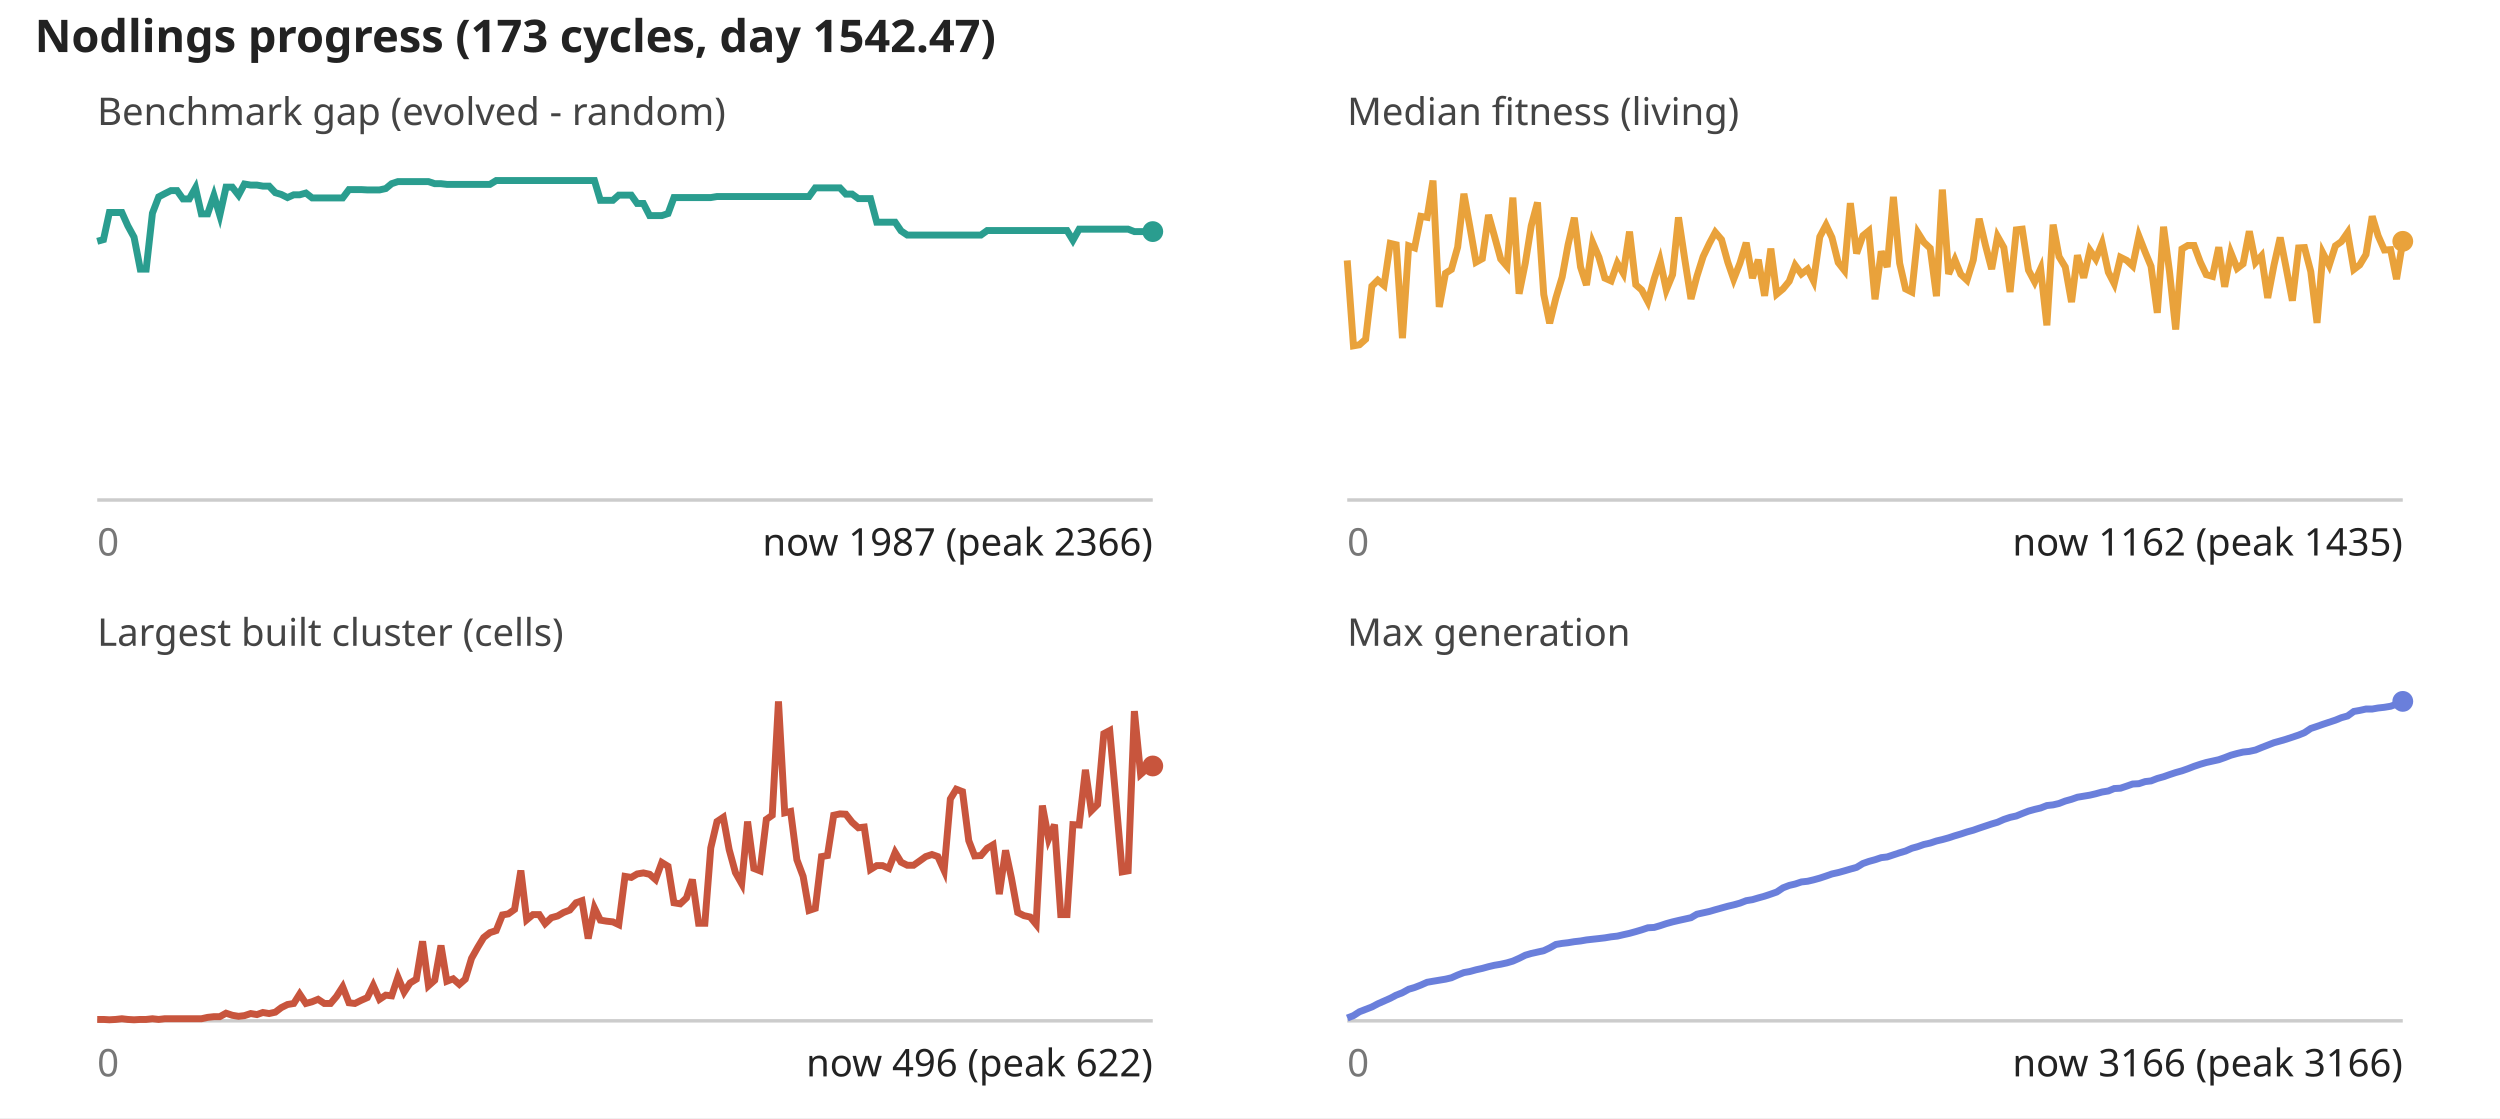
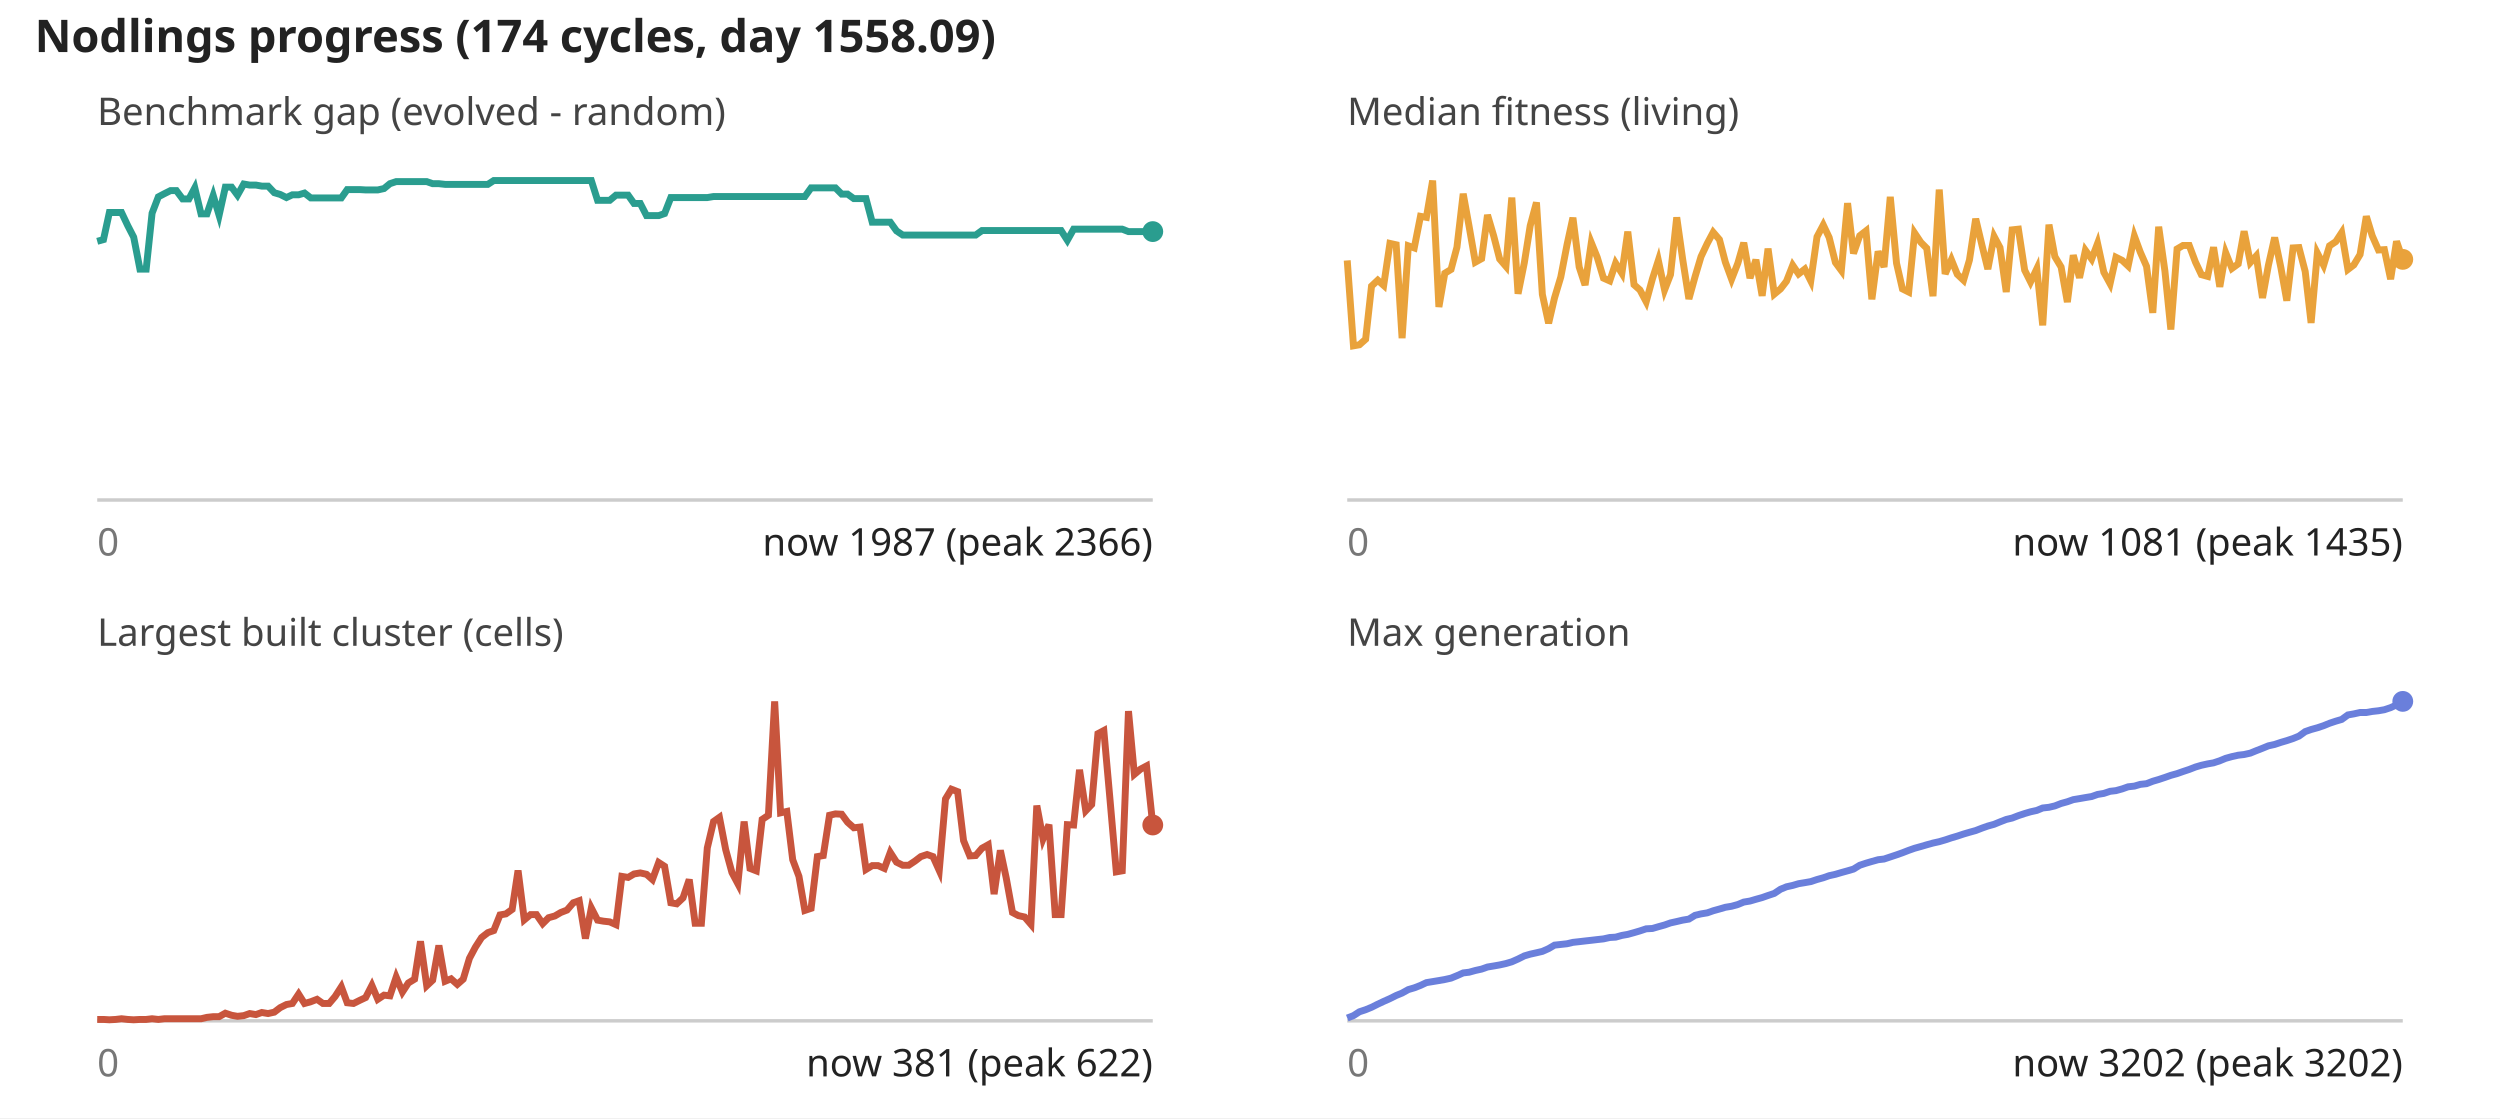
<svg xmlns="http://www.w3.org/2000/svg" viewBox="0 0 720 322" font-family="sans-serif" font-size="11">
  <rect width="100%" height="100%" fill="#fff" />
-   <text x="10" y="15" font-size="13" font-weight="bold" fill="#222">Nodlings progress (173 cycles, day 1542.47)</text>
+   <text x="10" y="15" font-size="13" font-weight="bold" fill="#222">Nodlings progress (174 cycles, day 1558.09)</text>
  <text x="28" y="36" fill="#444">Benchmark gap (evolved - random)</text>
  <line x1="28" y1="144" x2="332" y2="144" stroke="#ccc" />
-   <polyline fill="none" stroke="#2a9d8f" stroke-width="2" points="28.0,69.5 29.8,69.0 31.5,61.2 33.3,61.2 35.1,61.2 36.8,65.0 38.6,68.3 40.4,77.5 42.1,77.5 43.9,61.4 45.7,56.7 47.4,55.8 49.2,54.9 51.0,54.9 52.7,57.3 54.5,57.3 56.3,54.1 58.0,61.6 59.8,61.6 61.6,56.3 63.3,62.0 65.1,53.9 66.9,53.9 68.7,56.2 70.4,53.0 72.2,53.3 74.0,53.3 75.7,53.6 77.5,53.6 79.3,55.5 81.0,56.0 82.8,56.9 84.6,56.1 86.3,56.1 88.1,55.6 89.9,57.0 91.6,57.0 93.4,57.0 95.2,57.0 96.9,57.0 98.7,57.0 100.5,54.6 102.2,54.6 104.0,54.6 105.8,54.7 107.5,54.7 109.3,54.7 111.1,54.3 112.8,52.9 114.6,52.3 116.4,52.3 118.1,52.3 119.9,52.3 121.7,52.3 123.4,52.3 125.2,52.9 127.0,52.9 128.7,53.1 130.5,53.1 132.3,53.1 134.0,53.1 135.8,53.1 137.6,53.1 139.3,53.1 141.1,53.1 142.9,52.0 144.7,52.0 146.4,52.0 148.2,52.0 150.0,52.0 151.7,52.0 153.5,52.0 155.3,52.0 157.0,52.0 158.8,52.0 160.6,52.0 162.3,52.0 164.1,52.0 165.9,52.0 167.6,52.0 169.4,52.0 171.2,52.0 172.9,57.7 174.7,57.7 176.5,57.7 178.2,56.2 180.0,56.2 181.8,56.2 183.5,58.6 185.3,58.6 187.1,62.1 188.8,62.1 190.6,62.1 192.4,61.5 194.1,56.9 195.9,56.9 197.7,56.9 199.4,56.9 201.2,56.9 203.0,56.9 204.7,56.9 206.5,56.6 208.3,56.6 210.0,56.6 211.8,56.6 213.6,56.6 215.3,56.6 217.1,56.6 218.9,56.6 220.7,56.6 222.4,56.6 224.2,56.6 226.0,56.6 227.7,56.6 229.5,56.6 231.3,56.6 233.0,56.6 234.8,54.1 236.6,54.1 238.3,54.1 240.1,54.1 241.9,54.1 243.6,55.9 245.4,55.9 247.2,57.2 248.9,57.2 250.7,57.2 252.5,64.0 254.2,64.0 256.0,64.0 257.8,64.0 259.5,66.5 261.3,67.7 263.1,67.7 264.8,67.7 266.6,67.7 268.4,67.7 270.1,67.7 271.9,67.7 273.7,67.7 275.4,67.7 277.2,67.7 279.0,67.7 280.7,67.7 282.5,67.7 284.3,66.4 286.0,66.4 287.8,66.4 289.6,66.4 291.3,66.4 293.1,66.4 294.9,66.4 296.7,66.4 298.4,66.4 300.2,66.4 302.0,66.4 303.7,66.4 305.5,66.4 307.3,66.4 309.0,69.2 310.8,66.0 312.6,66.0 314.3,66.0 316.1,66.0 317.9,66.0 319.6,66.0 321.4,66.0 323.2,66.0 324.9,66.0 326.7,66.7 328.5,66.7 330.2,66.7 332.0,66.7" />
+   <polyline fill="none" stroke="#2a9d8f" stroke-width="2" points="28.0,69.5 29.8,69.0 31.5,61.2 33.3,61.2 35.0,61.2 36.8,65.0 38.5,68.3 40.3,77.5 42.1,77.5 43.8,61.4 45.6,56.7 47.3,55.8 49.1,54.9 50.8,54.9 52.6,57.3 54.4,57.3 56.1,54.1 57.9,61.6 59.6,61.6 61.4,56.3 63.1,62.0 64.9,53.9 66.7,53.9 68.4,56.2 70.2,53.0 71.9,53.3 73.7,53.3 75.4,53.6 77.2,53.6 79.0,55.5 80.7,56.0 82.5,56.9 84.2,56.1 86.0,56.1 87.7,55.6 89.5,57.0 91.3,57.0 93.0,57.0 94.8,57.0 96.5,57.0 98.3,57.0 100.0,54.6 101.8,54.6 103.6,54.6 105.3,54.7 107.1,54.7 108.8,54.7 110.6,54.3 112.3,52.9 114.1,52.3 115.9,52.3 117.6,52.3 119.4,52.3 121.1,52.3 122.9,52.3 124.6,52.9 126.4,52.9 128.2,53.1 129.9,53.1 131.7,53.1 133.4,53.1 135.2,53.1 136.9,53.1 138.7,53.1 140.5,53.1 142.2,52.0 144.0,52.0 145.7,52.0 147.5,52.0 149.2,52.0 151.0,52.0 152.8,52.0 154.5,52.0 156.3,52.0 158.0,52.0 159.8,52.0 161.5,52.0 163.3,52.0 165.1,52.0 166.8,52.0 168.6,52.0 170.3,52.0 172.1,57.7 173.8,57.7 175.6,57.7 177.4,56.2 179.1,56.2 180.9,56.2 182.6,58.6 184.4,58.6 186.2,62.1 187.9,62.1 189.7,62.1 191.4,61.5 193.2,56.9 194.9,56.9 196.7,56.9 198.5,56.9 200.2,56.9 202.0,56.9 203.7,56.9 205.5,56.6 207.2,56.6 209.0,56.6 210.8,56.6 212.5,56.6 214.3,56.6 216.0,56.6 217.8,56.6 219.5,56.6 221.3,56.6 223.1,56.6 224.8,56.6 226.6,56.6 228.3,56.6 230.1,56.6 231.8,56.6 233.6,54.1 235.4,54.1 237.1,54.1 238.9,54.1 240.6,54.1 242.4,55.9 244.1,55.9 245.9,57.2 247.7,57.2 249.4,57.2 251.2,64.0 252.9,64.0 254.7,64.0 256.4,64.0 258.2,66.5 260.0,67.7 261.7,67.7 263.5,67.7 265.2,67.7 267.0,67.7 268.7,67.7 270.5,67.7 272.3,67.7 274.0,67.7 275.8,67.7 277.5,67.7 279.3,67.7 281.0,67.7 282.8,66.4 284.6,66.4 286.3,66.4 288.1,66.4 289.8,66.4 291.6,66.4 293.3,66.4 295.1,66.4 296.9,66.4 298.6,66.4 300.4,66.4 302.1,66.4 303.9,66.4 305.6,66.4 307.4,69.2 309.2,66.0 310.9,66.0 312.7,66.0 314.4,66.0 316.2,66.0 317.9,66.0 319.7,66.0 321.5,66.0 323.2,66.0 325.0,66.7 326.7,66.7 328.5,66.7 330.2,66.7 332.0,66.7" />
  <circle cx="332.0" cy="66.7" r="3" fill="#2a9d8f" />
  <text x="28" y="160" fill="#777">0</text>
  <text x="332" y="160" text-anchor="end" fill="#222">now 1987 (peak 2366)</text>
  <text x="388" y="36" fill="#444">Median fitness (living)</text>
  <line x1="388" y1="144" x2="692" y2="144" stroke="#ccc" />
-   <polyline fill="none" stroke="#e9a23b" stroke-width="2" points="388.0,75.0 389.8,99.6 391.5,99.3 393.3,97.7 395.1,82.4 396.8,80.7 398.6,82.2 400.4,70.1 402.1,70.5 403.9,97.4 405.7,70.8 407.4,71.4 409.2,62.3 411.0,62.6 412.7,52.0 414.5,88.4 416.3,78.7 418.0,77.6 419.8,71.2 421.6,55.8 423.3,65.2 425.1,75.5 426.9,74.5 428.7,61.9 430.4,68.0 432.2,74.6 434.0,76.7 435.7,56.9 437.5,84.6 439.3,75.7 441.0,65.0 442.8,58.3 444.6,84.8 446.3,93.1 448.1,85.8 449.9,79.8 451.6,70.5 453.4,62.7 455.2,76.9 456.9,82.1 458.7,69.9 460.5,74.1 462.2,80.1 464.0,80.9 465.8,75.8 467.5,78.7 469.3,66.7 471.1,82.0 472.8,83.5 474.6,86.9 476.4,80.3 478.1,75.0 479.9,83.5 481.7,79.1 483.4,62.6 485.2,74.6 487.0,86.1 488.7,79.6 490.5,73.9 492.3,70.1 494.0,66.9 495.8,69.0 497.6,75.5 499.3,80.4 501.1,75.8 502.9,69.9 504.7,80.1 506.4,74.8 508.2,85.2 510.0,71.6 511.7,84.7 513.5,83.2 515.3,81.0 517.0,76.4 518.8,78.9 520.6,77.5 522.3,80.9 524.1,68.2 525.9,64.8 527.6,68.4 529.4,75.6 531.2,77.9 532.9,58.5 534.7,73.0 536.5,67.9 538.2,66.5 540.0,86.2 541.8,72.4 543.5,76.9 545.3,56.7 547.1,75.8 548.8,83.2 550.6,84.1 552.4,67.1 554.1,69.8 555.9,71.5 557.7,85.3 559.4,54.6 561.2,78.9 563.0,74.8 564.7,79.0 566.5,80.7 568.3,74.9 570.0,63.0 571.8,70.6 573.6,77.5 575.3,68.1 577.1,71.3 578.9,84.1 580.7,66.2 582.4,66.0 584.2,77.8 586.0,81.2 587.7,77.4 589.5,93.7 591.3,64.7 593.0,73.9 594.8,76.9 596.6,87.0 598.3,73.5 600.1,80.0 601.9,72.1 603.6,74.6 605.4,70.1 607.2,78.4 608.9,81.7 610.7,74.1 612.5,75.0 614.2,76.6 616.0,68.0 617.8,72.6 619.5,76.7 621.3,90.1 623.1,65.3 624.8,78.1 626.6,94.9 628.4,71.7 630.1,70.7 631.9,70.7 633.7,75.5 635.4,79.1 637.2,79.6 639.0,71.2 640.7,82.6 642.5,72.8 644.3,77.3 646.0,76.0 647.8,66.6 649.6,75.6 651.3,73.7 653.1,85.8 654.9,76.4 656.7,68.4 658.4,77.1 660.2,86.6 662.0,71.4 663.7,71.3 665.5,78.2 667.3,93.0 669.0,72.9 670.8,76.4 672.6,70.8 674.3,69.6 676.1,67.0 677.9,77.6 679.6,76.3 681.4,73.3 683.2,62.3 684.9,67.9 686.7,72.0 688.5,71.9 690.2,80.4 692.0,69.5" />
-   <circle cx="692.0" cy="69.5" r="3" fill="#e9a23b" />
+   <polyline fill="none" stroke="#e9a23b" stroke-width="2" points="388.0,75.0 389.8,99.6 391.5,99.3 393.3,97.7 395.0,82.4 396.8,80.7 398.5,82.2 400.3,70.1 402.1,70.5 403.8,97.4 405.6,70.8 407.3,71.4 409.1,62.3 410.8,62.6 412.6,52.0 414.4,88.4 416.1,78.7 417.9,77.6 419.6,71.2 421.4,55.8 423.1,65.2 424.9,75.5 426.7,74.5 428.4,61.9 430.2,68.0 431.9,74.6 433.7,76.7 435.4,56.9 437.2,84.6 439.0,75.7 440.7,65.0 442.5,58.3 444.2,84.8 446.0,93.1 447.7,85.8 449.5,79.8 451.3,70.5 453.0,62.7 454.8,76.9 456.5,82.1 458.3,69.9 460.0,74.1 461.8,80.1 463.6,80.9 465.3,75.8 467.1,78.7 468.8,66.7 470.6,82.0 472.3,83.5 474.1,86.9 475.9,80.3 477.6,75.0 479.4,83.5 481.1,79.1 482.9,62.6 484.6,74.6 486.4,86.1 488.2,79.6 489.9,73.9 491.7,70.1 493.4,66.9 495.2,69.0 496.9,75.5 498.7,80.4 500.5,75.8 502.2,69.9 504.0,80.1 505.7,74.8 507.5,85.2 509.2,71.6 511.0,84.7 512.8,83.2 514.5,81.0 516.3,76.4 518.0,78.9 519.8,77.5 521.5,80.9 523.3,68.2 525.1,64.8 526.8,68.4 528.6,75.6 530.3,77.9 532.1,58.5 533.8,73.0 535.6,67.9 537.4,66.5 539.1,86.2 540.9,72.4 542.6,76.9 544.4,56.7 546.2,75.8 547.9,83.2 549.7,84.1 551.4,67.1 553.2,69.8 554.9,71.5 556.7,85.3 558.5,54.6 560.2,78.9 562.0,74.8 563.7,79.0 565.5,80.7 567.2,74.9 569.0,63.0 570.8,70.6 572.5,77.5 574.3,68.1 576.0,71.3 577.8,84.1 579.5,66.2 581.3,66.0 583.1,77.8 584.8,81.2 586.6,77.4 588.3,93.7 590.1,64.7 591.8,73.9 593.6,76.9 595.4,87.0 597.1,73.5 598.9,80.0 600.6,72.1 602.4,74.6 604.1,70.1 605.9,78.4 607.7,81.7 609.4,74.1 611.2,75.0 612.9,76.6 614.7,68.0 616.4,72.6 618.2,76.7 620.0,90.1 621.7,65.3 623.5,78.1 625.2,94.9 627.0,71.7 628.7,70.7 630.5,70.7 632.3,75.5 634.0,79.1 635.8,79.6 637.5,71.2 639.3,82.6 641.0,72.8 642.8,77.3 644.6,76.0 646.3,66.6 648.1,75.6 649.8,73.7 651.6,85.8 653.3,76.4 655.1,68.4 656.9,77.1 658.6,86.6 660.4,71.4 662.1,71.3 663.9,78.2 665.6,93.0 667.4,72.9 669.2,76.4 670.9,70.8 672.7,69.6 674.4,67.0 676.2,77.6 677.9,76.3 679.7,73.3 681.5,62.3 683.2,67.9 685.0,72.0 686.7,71.9 688.5,80.4 690.2,69.5 692.0,74.7" />
+   <circle cx="692.0" cy="74.7" r="3" fill="#e9a23b" />
  <text x="388" y="160" fill="#777">0</text>
-   <text x="692" y="160" text-anchor="end" fill="#222">now 1162 (peak 1435)</text>
+   <text x="692" y="160" text-anchor="end" fill="#222">now 1081 (peak 1435)</text>
  <text x="28" y="186" fill="#444">Largest built cluster (cells)</text>
  <line x1="28" y1="294" x2="332" y2="294" stroke="#ccc" />
-   <polyline fill="none" stroke="#c8553d" stroke-width="2" points="28.0,293.6 29.8,293.6 31.5,293.7 33.3,293.6 35.1,293.4 36.8,293.6 38.6,293.7 40.4,293.6 42.1,293.6 43.9,293.4 45.7,293.6 47.4,293.4 49.2,293.4 51.0,293.4 52.7,293.4 54.5,293.4 56.3,293.4 58.0,293.4 59.8,293.0 61.6,292.8 63.3,292.8 65.1,291.8 66.9,292.4 68.7,292.7 70.4,292.5 72.2,291.9 74.0,292.2 75.7,291.6 77.5,291.9 79.3,291.5 81.0,290.2 82.8,289.3 84.6,289.0 86.3,286.3 88.1,289.0 89.9,288.5 91.6,287.8 93.4,289.0 95.2,289.0 96.9,287.0 98.7,284.2 100.5,288.8 102.2,289.0 104.0,288.1 105.8,287.3 107.5,283.8 109.3,287.8 111.1,286.6 112.8,286.8 114.6,281.4 116.4,285.7 118.1,283.1 119.9,282.0 121.7,271.1 123.4,283.9 125.2,282.3 127.0,272.3 128.7,282.6 130.5,281.9 132.3,283.5 134.0,282.0 135.8,276.0 137.6,272.8 139.3,270.0 141.1,268.6 142.9,268.0 144.7,263.5 146.4,263.2 148.2,261.9 150.0,250.7 151.7,264.9 153.5,263.4 155.3,263.4 157.0,266.0 158.8,264.3 160.6,263.8 162.3,262.8 164.1,262.1 165.9,260.0 167.6,259.4 169.4,270.3 171.2,261.5 172.9,265.0 174.7,265.3 176.5,265.5 178.2,266.3 180.0,252.4 181.8,252.7 183.5,251.7 185.3,251.4 187.1,251.8 188.8,253.3 190.6,248.4 192.4,249.5 194.1,260.0 195.9,260.3 197.7,258.6 199.4,253.3 201.2,265.9 203.0,265.9 204.7,244.2 206.5,236.6 208.3,235.4 210.0,244.7 211.8,251.3 213.6,254.5 215.3,236.6 217.1,250.1 218.9,250.8 220.7,236.0 222.4,234.8 224.2,202.0 226.0,234.1 227.7,233.7 229.5,247.6 231.3,252.4 233.0,262.2 234.8,261.6 236.6,246.7 238.3,246.4 240.1,234.8 241.9,234.4 243.6,234.5 245.4,236.8 247.2,238.4 248.9,238.2 250.7,250.4 252.5,249.3 254.2,249.3 256.0,250.1 257.8,245.5 259.5,248.3 261.3,249.2 263.1,249.2 264.8,248.0 266.6,246.7 268.4,246.1 270.1,246.7 271.9,250.7 273.7,230.1 275.4,227.3 277.2,228.0 279.0,242.1 280.7,246.5 282.5,246.4 284.3,244.3 286.0,243.3 287.8,257.5 289.6,244.9 291.3,252.9 293.1,262.8 294.9,263.7 296.7,264.1 298.4,266.2 300.2,232.0 302.0,241.6 303.7,237.5 305.5,263.4 307.3,263.4 309.0,237.5 310.8,237.6 312.6,221.7 314.3,233.5 316.1,231.7 317.9,211.3 319.6,210.4 321.4,230.5 323.2,251.1 324.9,250.8 326.7,204.8 328.5,223.0 330.2,221.5 332.0,220.6" />
-   <circle cx="332.0" cy="220.6" r="3" fill="#c8553d" />
+   <polyline fill="none" stroke="#c8553d" stroke-width="2" points="28.0,293.6 29.8,293.6 31.5,293.7 33.3,293.6 35.0,293.4 36.8,293.6 38.5,293.7 40.3,293.6 42.1,293.6 43.8,293.4 45.6,293.6 47.3,293.4 49.1,293.4 50.8,293.4 52.6,293.4 54.4,293.4 56.1,293.4 57.9,293.4 59.6,293.0 61.4,292.8 63.1,292.8 64.9,291.8 66.7,292.4 68.4,292.7 70.2,292.5 71.9,291.9 73.7,292.2 75.4,291.6 77.2,291.9 79.0,291.5 80.7,290.2 82.5,289.3 84.2,289.0 86.0,286.3 87.7,289.0 89.5,288.5 91.3,287.8 93.0,289.0 94.8,289.0 96.5,287.0 98.3,284.2 100.0,288.8 101.8,289.0 103.6,288.1 105.3,287.3 107.1,283.8 108.8,287.8 110.6,286.6 112.3,286.8 114.1,281.4 115.9,285.7 117.6,283.1 119.4,282.0 121.1,271.1 122.9,283.9 124.6,282.3 126.4,272.3 128.2,282.6 129.9,281.9 131.7,283.5 133.4,282.0 135.2,276.0 136.9,272.8 138.7,270.0 140.5,268.6 142.2,268.0 144.0,263.5 145.7,263.2 147.5,261.9 149.2,250.7 151.0,264.9 152.8,263.4 154.5,263.4 156.3,266.0 158.0,264.3 159.8,263.8 161.5,262.8 163.3,262.1 165.1,260.0 166.8,259.4 168.6,270.3 170.3,261.5 172.1,265.0 173.8,265.3 175.6,265.5 177.4,266.3 179.1,252.4 180.9,252.7 182.6,251.7 184.4,251.4 186.2,251.8 187.9,253.3 189.7,248.4 191.4,249.5 193.2,260.0 194.9,260.3 196.7,258.6 198.5,253.3 200.2,265.9 202.0,265.9 203.7,244.2 205.5,236.6 207.2,235.4 209.0,244.7 210.8,251.3 212.5,254.5 214.3,236.6 216.0,250.1 217.8,250.8 219.5,236.0 221.3,234.8 223.1,202.0 224.8,234.1 226.6,233.7 228.3,247.6 230.1,252.4 231.8,262.2 233.6,261.6 235.4,246.7 237.1,246.4 238.9,234.8 240.6,234.4 242.4,234.5 244.1,236.8 245.9,238.4 247.7,238.2 249.4,250.4 251.2,249.3 252.9,249.3 254.7,250.1 256.4,245.5 258.2,248.3 260.0,249.2 261.7,249.2 263.5,248.0 265.2,246.7 267.0,246.1 268.7,246.7 270.5,250.7 272.3,230.1 274.0,227.3 275.8,228.0 277.5,242.1 279.3,246.5 281.0,246.4 282.8,244.3 284.6,243.3 286.3,257.5 288.1,244.9 289.8,252.9 291.6,262.8 293.3,263.7 295.1,264.1 296.9,266.2 298.6,232.0 300.4,241.6 302.1,237.5 303.9,263.4 305.6,263.4 307.4,237.5 309.2,237.6 310.9,221.7 312.7,233.5 314.4,231.7 316.2,211.3 317.9,210.4 319.7,230.5 321.5,251.1 323.2,250.8 325.0,204.8 326.7,223.0 328.5,221.5 330.2,220.6 332.0,237.6" />
+   <circle cx="332.0" cy="237.6" r="3" fill="#c8553d" />
  <text x="28" y="310" fill="#777">0</text>
-   <text x="332" y="310" text-anchor="end" fill="#222">now 496 (peak 622)</text>
+   <text x="332" y="310" text-anchor="end" fill="#222">now 381 (peak 622)</text>
  <text x="388" y="186" fill="#444">Max generation</text>
  <line x1="388" y1="294" x2="692" y2="294" stroke="#ccc" />
-   <polyline fill="none" stroke="#6a7fdb" stroke-width="2" points="388.0,293.2 389.8,292.5 391.5,291.4 393.3,290.7 395.1,290.0 396.8,289.1 398.6,288.3 400.4,287.5 402.1,286.6 403.9,285.9 405.7,284.9 407.4,284.4 409.2,283.7 411.0,282.9 412.7,282.6 414.5,282.3 416.3,282.0 418.0,281.6 419.8,280.8 421.6,280.1 423.3,279.8 425.1,279.3 426.9,278.9 428.7,278.4 430.4,278.0 432.2,277.7 434.0,277.3 435.7,276.8 437.5,276.0 439.3,275.1 441.0,274.6 442.8,274.2 444.6,273.8 446.3,273.0 448.1,272.0 449.9,271.7 451.6,271.5 453.4,271.2 455.2,271.0 456.9,270.7 458.7,270.5 460.5,270.3 462.2,270.1 464.0,269.8 465.8,269.6 467.5,269.2 469.3,268.8 471.1,268.3 472.8,267.8 474.6,267.2 476.4,267.1 478.1,266.6 479.9,266.0 481.7,265.5 483.4,265.1 485.2,264.7 487.0,264.3 488.7,263.3 490.5,262.9 492.3,262.5 494.0,262.0 495.8,261.5 497.6,261.0 499.3,260.6 501.1,260.1 502.9,259.4 504.7,259.1 506.4,258.6 508.2,258.1 510.0,257.5 511.7,256.9 513.5,255.7 515.3,255.0 517.0,254.6 518.8,254.0 520.6,253.8 522.3,253.4 524.1,252.9 525.9,252.3 527.6,251.7 529.4,251.3 531.2,250.8 532.9,250.3 534.7,249.8 536.5,248.7 538.2,248.1 540.0,247.6 541.8,247.0 543.5,246.8 545.3,246.2 547.1,245.6 548.8,245.1 550.6,244.3 552.4,243.8 554.1,243.2 555.9,242.8 557.7,242.2 559.4,241.8 561.2,241.3 563.0,240.7 564.7,240.2 566.5,239.6 568.3,239.1 570.0,238.5 571.8,237.9 573.6,237.3 575.3,236.8 577.1,236.0 578.9,235.4 580.7,235.0 582.4,234.3 584.2,233.6 586.0,233.1 587.7,232.7 589.5,232.0 591.3,231.8 593.0,231.4 594.8,230.7 596.6,230.2 598.3,229.6 600.1,229.3 601.9,229.0 603.6,228.6 605.4,228.1 607.2,227.8 608.9,227.1 610.7,227.0 612.5,226.4 614.2,225.8 616.0,225.7 617.8,225.1 619.5,224.9 621.3,224.2 623.1,223.7 624.8,223.1 626.6,222.5 628.4,222.0 630.1,221.4 631.9,220.7 633.7,220.1 635.4,219.6 637.2,219.2 639.0,218.8 640.7,218.2 642.5,217.5 644.3,217.0 646.0,216.6 647.8,216.4 649.6,216.0 651.3,215.3 653.1,214.6 654.9,213.9 656.7,213.4 658.4,212.9 660.2,212.3 662.0,211.7 663.7,211.0 665.5,209.8 667.3,209.2 669.0,208.6 670.8,208.0 672.6,207.4 674.3,206.7 676.1,206.2 677.9,204.9 679.6,204.6 681.4,204.2 683.2,204.2 684.9,203.9 686.7,203.7 688.5,203.4 690.2,202.8 692.0,202.0" />
+   <polyline fill="none" stroke="#6a7fdb" stroke-width="2" points="388.0,293.2 389.8,292.5 391.5,291.4 393.3,290.8 395.0,290.1 396.8,289.2 398.5,288.4 400.3,287.6 402.1,286.7 403.8,286.0 405.6,285.0 407.3,284.5 409.1,283.8 410.8,283.0 412.6,282.7 414.4,282.4 416.1,282.1 417.9,281.7 419.6,281.0 421.4,280.2 423.1,280.0 424.9,279.5 426.7,279.1 428.4,278.5 430.2,278.2 431.9,277.9 433.7,277.5 435.4,277.0 437.2,276.2 439.0,275.3 440.7,274.8 442.5,274.4 444.2,274.0 446.0,273.2 447.7,272.2 449.5,272.0 451.3,271.8 453.0,271.4 454.8,271.2 456.5,271.0 458.3,270.8 460.0,270.6 461.8,270.4 463.6,270.0 465.3,269.9 467.1,269.4 468.8,269.1 470.6,268.6 472.3,268.1 474.1,267.5 475.9,267.4 477.6,266.9 479.4,266.4 481.1,265.8 482.9,265.4 484.6,265.0 486.4,264.7 488.2,263.6 489.9,263.2 491.7,262.9 493.4,262.3 495.2,261.8 496.9,261.3 498.7,261.0 500.5,260.5 502.2,259.8 504.0,259.5 505.7,259.0 507.5,258.5 509.2,257.9 511.0,257.3 512.8,256.1 514.5,255.4 516.3,255.0 518.0,254.5 519.8,254.2 521.5,253.9 523.3,253.3 525.1,252.8 526.8,252.2 528.6,251.8 530.3,251.3 532.1,250.8 533.8,250.3 535.6,249.2 537.4,248.6 539.1,248.1 540.9,247.6 542.6,247.4 544.4,246.8 546.2,246.2 547.9,245.6 549.7,244.9 551.4,244.3 553.2,243.8 554.9,243.3 556.7,242.8 558.5,242.4 560.2,241.9 562.0,241.3 563.7,240.8 565.5,240.2 567.2,239.7 569.0,239.2 570.8,238.5 572.5,237.9 574.3,237.4 576.0,236.7 577.8,236.0 579.5,235.6 581.3,234.9 583.1,234.3 584.8,233.8 586.6,233.4 588.3,232.7 590.1,232.5 591.8,232.1 593.6,231.4 595.4,230.9 597.1,230.3 598.9,230.0 600.6,229.7 602.4,229.4 604.1,228.8 605.9,228.5 607.7,227.9 609.4,227.7 611.2,227.2 612.9,226.6 614.7,226.4 616.4,225.9 618.2,225.7 620.0,225.0 621.7,224.5 623.5,223.9 625.2,223.3 627.0,222.8 628.7,222.2 630.5,221.6 632.3,220.9 634.0,220.4 635.8,220.0 637.5,219.7 639.3,219.1 641.0,218.4 642.8,217.9 644.6,217.5 646.3,217.3 648.1,216.9 649.8,216.2 651.6,215.5 653.3,214.8 655.1,214.4 656.9,213.8 658.6,213.3 660.4,212.7 662.1,212.0 663.9,210.7 665.6,210.1 667.4,209.6 669.2,209.0 670.9,208.3 672.7,207.7 674.4,207.2 676.2,205.9 677.9,205.6 679.7,205.2 681.5,205.2 683.2,204.9 685.0,204.7 686.7,204.4 688.5,203.8 690.2,203.0 692.0,202.0" />
  <circle cx="692.0" cy="202.0" r="3" fill="#6a7fdb" />
  <text x="388" y="310" fill="#777">0</text>
-   <text x="692" y="310" text-anchor="end" fill="#222">now 3166 (peak 3166)</text>
+   <text x="692" y="310" text-anchor="end" fill="#222">now 3202 (peak 3202)</text>
</svg>
